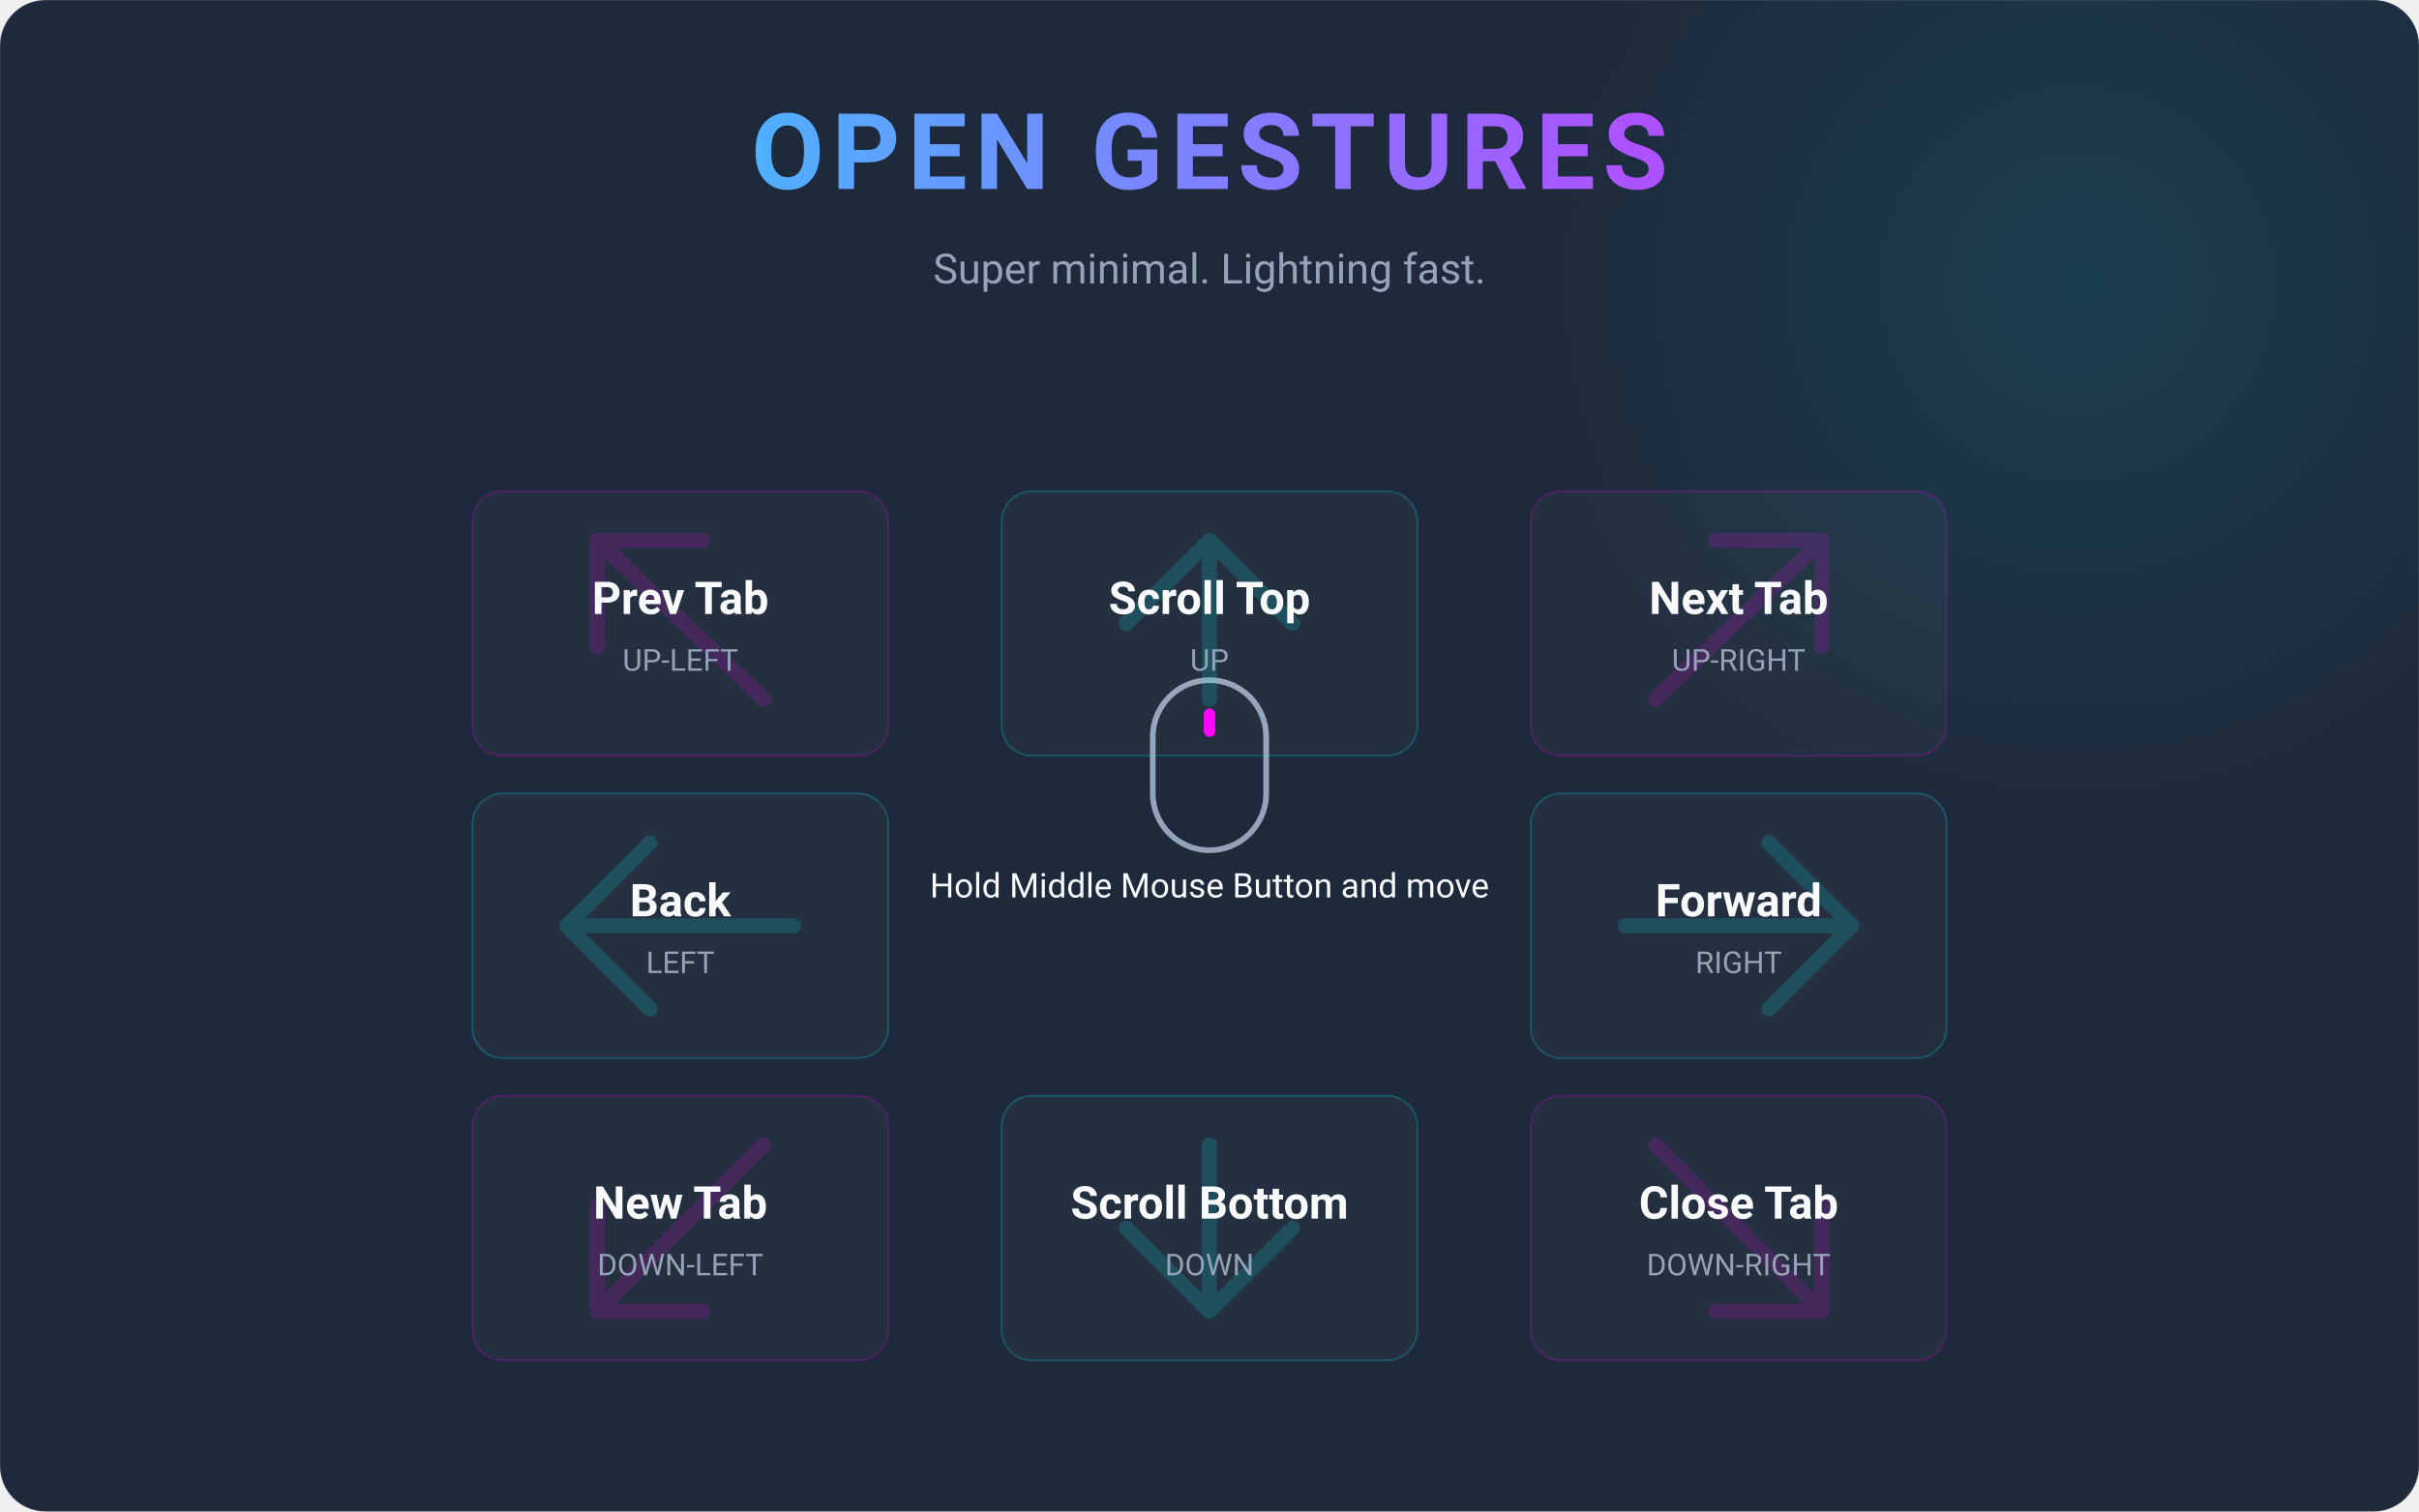
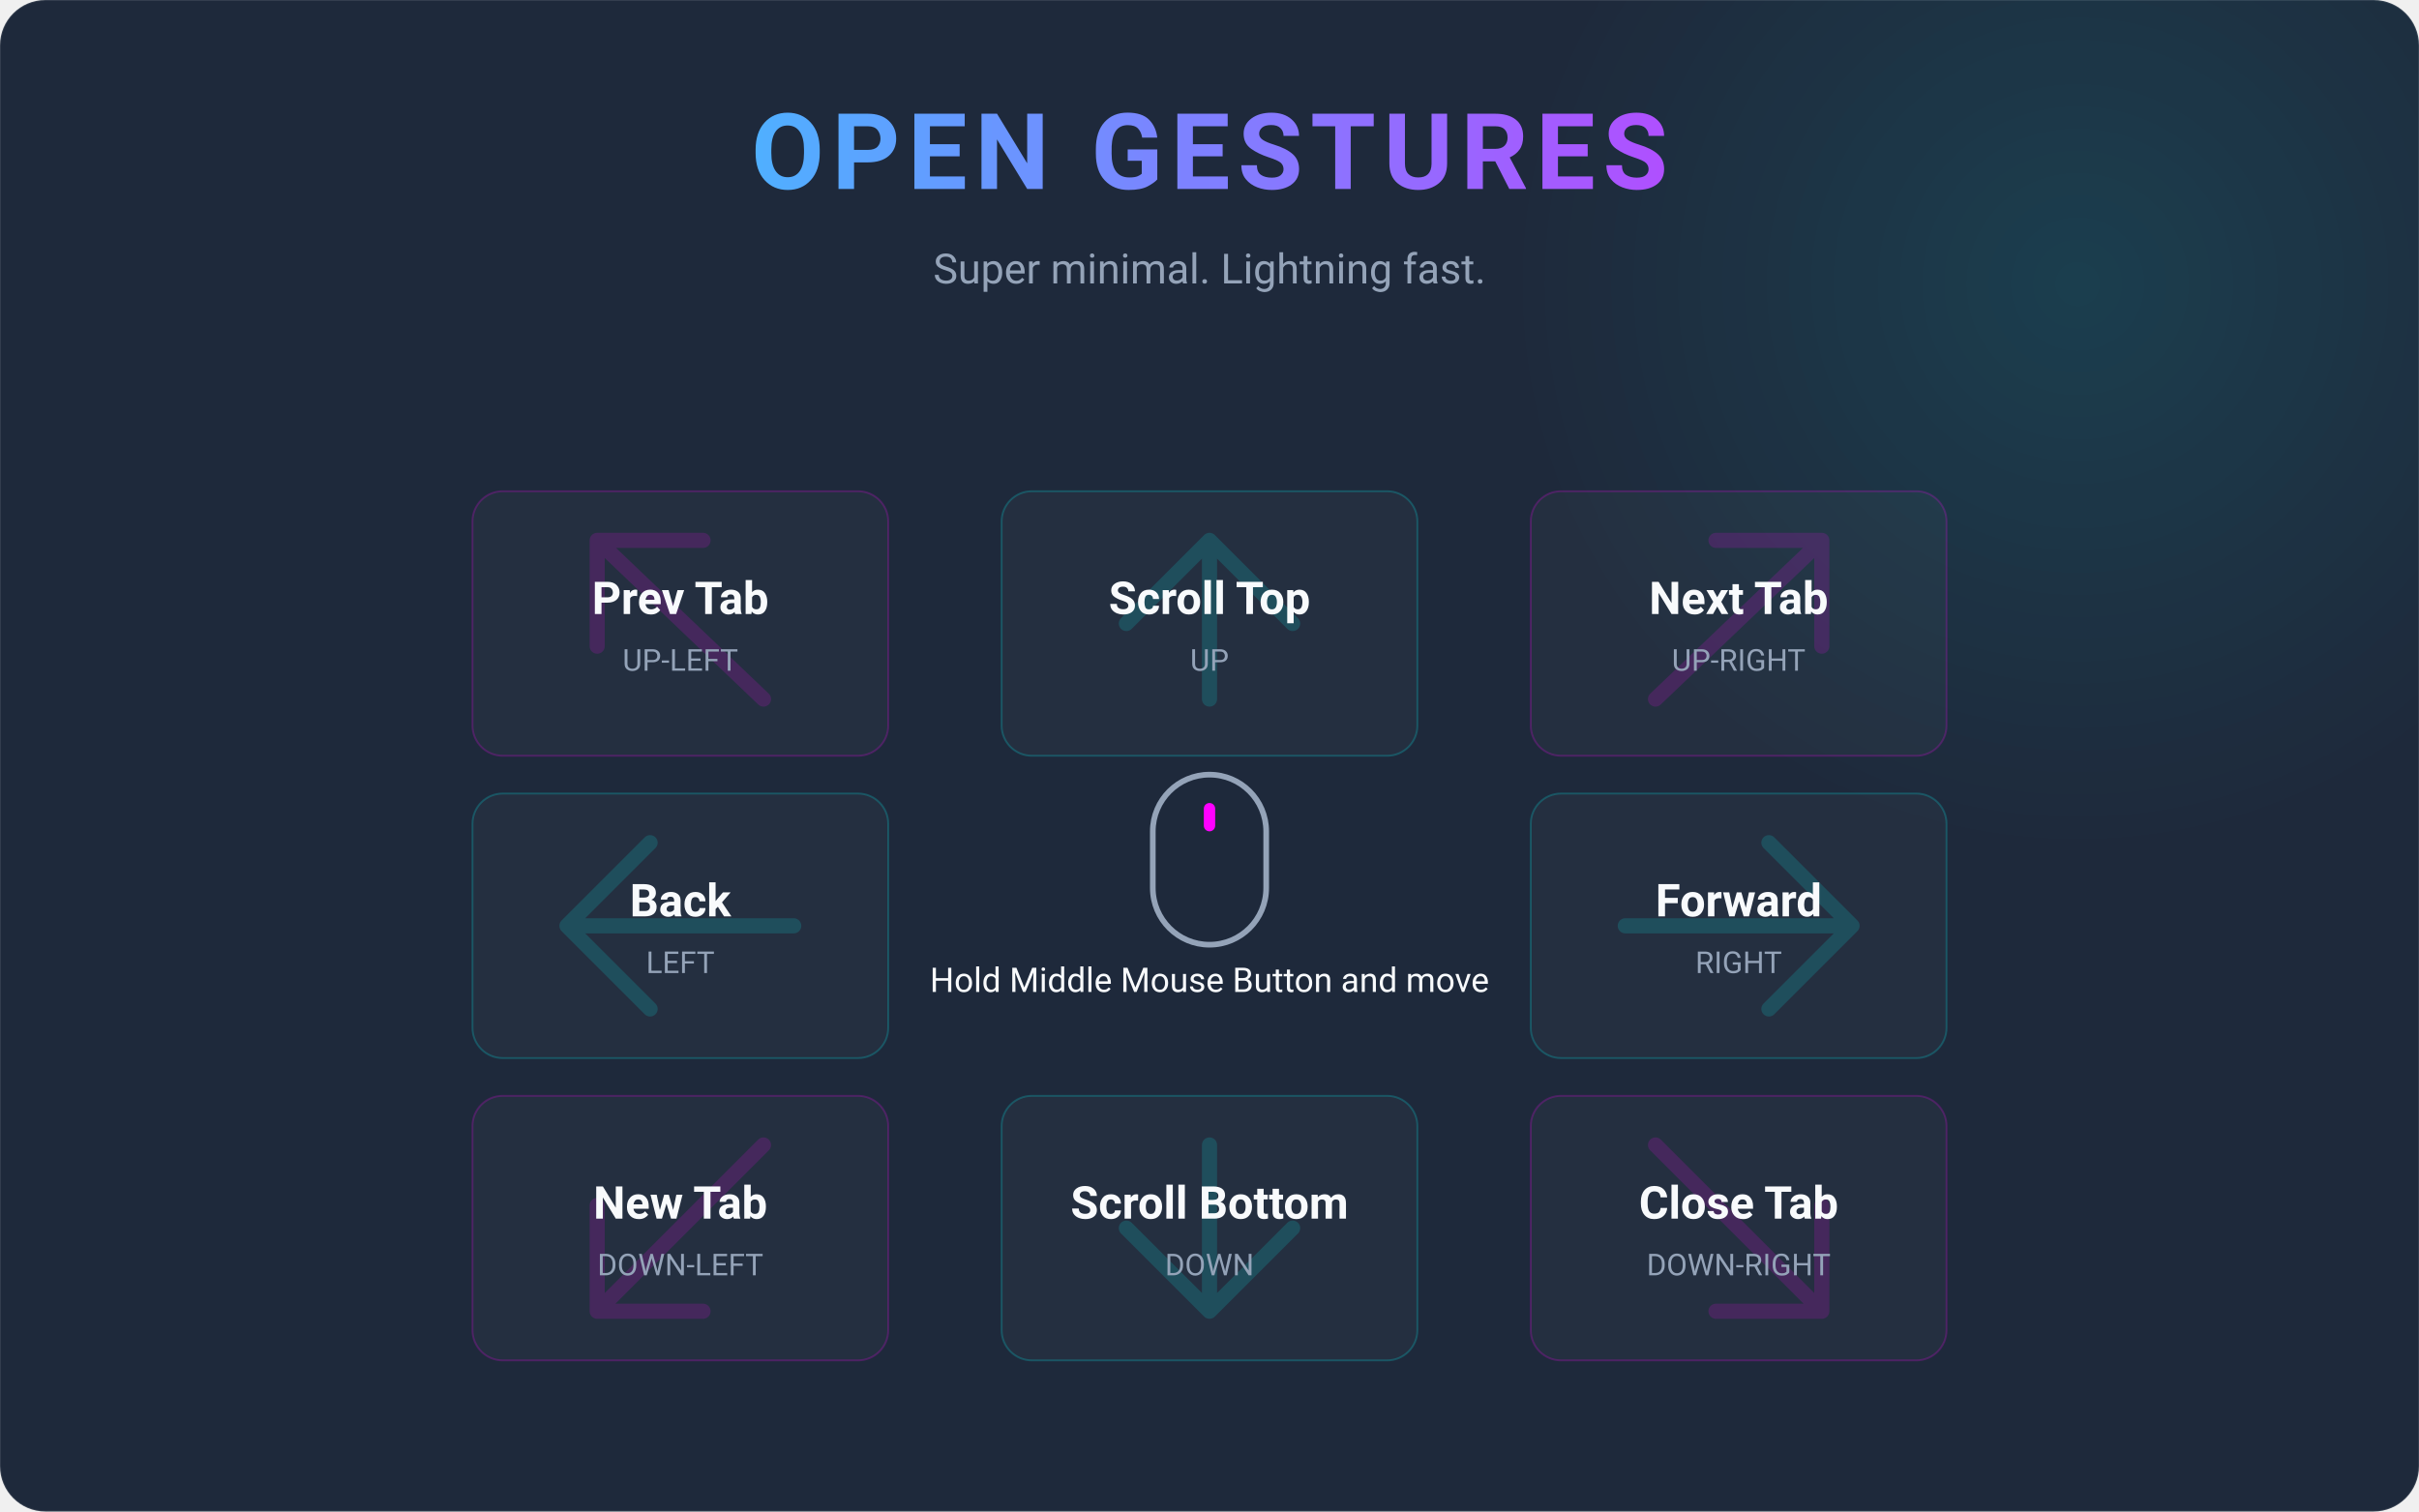
<svg xmlns="http://www.w3.org/2000/svg" width="1280" height="800" viewBox="0 0 1280 800" fill="none">
  <rect width="1280" height="800" rx="24" fill="#1E293B" />
  <rect width="1280" height="800" rx="24" stroke="#FFFFFF" stroke-opacity="0.1" />
  <defs>
    <radialGradient id="glow" cx="0" cy="0" r="1" gradientUnits="userSpaceOnUse" gradientTransform="translate(1100 150) rotate(90) scale(300)">
      <stop stop-color="#00FFFF" stop-opacity="0.1" />
      <stop offset="1" stop-color="#00FFFF" stop-opacity="0" />
    </radialGradient>
    <linearGradient id="titleGradient" x1="0" y1="0" x2="1280" y2="0" gradientUnits="userSpaceOnUse">
      <stop stop-color="#00FFFF" />
      <stop offset="1" stop-color="#FF00FF" />
    </linearGradient>
  </defs>
  <rect width="1280" height="800" rx="24" fill="url(#glow)" />
  <text x="640" y="100" font-family="Segoe UI, Roboto, sans-serif" font-size="56" font-weight="bold" fill="url(#titleGradient)" text-anchor="middle" letter-spacing="4">OPEN GESTURES</text>
  <text x="640" y="150" font-family="Segoe UI, Roboto, sans-serif" font-size="22" fill="#94A3B8" text-anchor="middle">Super minimal. Lightning fast.</text>
-   <g transform="translate(610, 360)">
+   <g transform="translate(610, 410)">
    <rect width="60" height="90" rx="30" stroke="#94A3B8" stroke-width="3" />
    <rect x="27" y="15" width="6" height="15" rx="3" fill="#FF00FF">
      <animate attributeName="opacity" values="0.4;1;0.4" dur="2s" repeatCount="indefinite" />
    </rect>
    <text x="30" y="115" font-family="Segoe UI, Roboto, sans-serif" font-size="18" fill="#F8FAFC" text-anchor="middle">Hold Middle Mouse Button and move</text>
  </g>
  <g transform="translate(250, 260)">
    <rect width="220" height="140" rx="16" fill="white" fill-opacity="0.03" stroke="#FF00FF" stroke-opacity="0.2" />
    <g transform="translate(22, 14) scale(0.8)">
      <path d="M165 120L55 15M55 15V85M55 15H125" stroke="#FF00FF" stroke-width="10" stroke-opacity="0.15" stroke-linecap="round" stroke-linejoin="round" />
    </g>
    <text x="110" y="65" font-family="Segoe UI, Roboto, sans-serif" font-size="24" font-weight="bold" fill="#F8FAFC" text-anchor="middle">Prev Tab</text>
    <text x="110" y="95" font-family="Segoe UI, Roboto, sans-serif" font-size="16" fill="#94A3B8" text-anchor="middle">UP-LEFT</text>
  </g>
  <g transform="translate(530, 260)">
    <rect width="220" height="140" rx="16" fill="white" fill-opacity="0.03" stroke="#00FFFF" stroke-opacity="0.2" />
    <g transform="translate(22, 14) scale(0.8)">
      <path d="M110 120V15M110 15L55 70M110 15L165 70" stroke="#00FFFF" stroke-width="10" stroke-opacity="0.15" stroke-linecap="round" stroke-linejoin="round" />
    </g>
    <text x="110" y="65" font-family="Segoe UI, Roboto, sans-serif" font-size="24" font-weight="bold" fill="#F8FAFC" text-anchor="middle">Scroll Top</text>
    <text x="110" y="95" font-family="Segoe UI, Roboto, sans-serif" font-size="16" fill="#94A3B8" text-anchor="middle">UP</text>
  </g>
  <g transform="translate(810, 260)">
    <rect width="220" height="140" rx="16" fill="white" fill-opacity="0.03" stroke="#FF00FF" stroke-opacity="0.2" />
    <g transform="translate(22, 14) scale(0.8)">
      <path d="M55 120L165 15M165 15H95M165 15V85" stroke="#FF00FF" stroke-width="10" stroke-opacity="0.15" stroke-linecap="round" stroke-linejoin="round" />
    </g>
    <text x="110" y="65" font-family="Segoe UI, Roboto, sans-serif" font-size="24" font-weight="bold" fill="#F8FAFC" text-anchor="middle">Next Tab</text>
    <text x="110" y="95" font-family="Segoe UI, Roboto, sans-serif" font-size="16" fill="#94A3B8" text-anchor="middle">UP-RIGHT</text>
  </g>
  <g transform="translate(250, 420)">
    <rect width="220" height="140" rx="16" fill="white" fill-opacity="0.03" stroke="#00FFFF" stroke-opacity="0.2" />
    <g transform="translate(22, 14) scale(0.8)">
      <path d="M185 70H35M35 70L90 125M35 70L90 15" stroke="#00FFFF" stroke-width="10" stroke-opacity="0.15" stroke-linecap="round" stroke-linejoin="round" />
    </g>
    <text x="110" y="65" font-family="Segoe UI, Roboto, sans-serif" font-size="24" font-weight="bold" fill="#F8FAFC" text-anchor="middle">Back</text>
    <text x="110" y="95" font-family="Segoe UI, Roboto, sans-serif" font-size="16" fill="#94A3B8" text-anchor="middle">LEFT</text>
  </g>
  <g transform="translate(810, 420)">
    <rect width="220" height="140" rx="16" fill="white" fill-opacity="0.03" stroke="#00FFFF" stroke-opacity="0.2" />
    <g transform="translate(22, 14) scale(0.8)">
      <path d="M35 70H185M185 70L130 15M185 70L130 125" stroke="#00FFFF" stroke-width="10" stroke-opacity="0.15" stroke-linecap="round" stroke-linejoin="round" />
    </g>
    <text x="110" y="65" font-family="Segoe UI, Roboto, sans-serif" font-size="24" font-weight="bold" fill="#F8FAFC" text-anchor="middle">Forward</text>
    <text x="110" y="95" font-family="Segoe UI, Roboto, sans-serif" font-size="16" fill="#94A3B8" text-anchor="middle">RIGHT</text>
  </g>
  <g transform="translate(250, 580)">
    <rect width="220" height="140" rx="16" fill="white" fill-opacity="0.03" stroke="#FF00FF" stroke-opacity="0.2" />
    <g transform="translate(22, 14) scale(0.8)">
      <path d="M165 15L55 125M55 125H125M55 125V55" stroke="#FF00FF" stroke-width="10" stroke-opacity="0.15" stroke-linecap="round" stroke-linejoin="round" />
    </g>
    <text x="110" y="65" font-family="Segoe UI, Roboto, sans-serif" font-size="24" font-weight="bold" fill="#F8FAFC" text-anchor="middle">New Tab</text>
    <text x="110" y="95" font-family="Segoe UI, Roboto, sans-serif" font-size="16" fill="#94A3B8" text-anchor="middle">DOWN-LEFT</text>
  </g>
  <g transform="translate(530, 580)">
    <rect width="220" height="140" rx="16" fill="white" fill-opacity="0.03" stroke="#00FFFF" stroke-opacity="0.2" />
    <g transform="translate(22, 14) scale(0.8)">
      <path d="M110 15V125M110 125L165 70M110 125L55 70" stroke="#00FFFF" stroke-width="10" stroke-opacity="0.15" stroke-linecap="round" stroke-linejoin="round" />
    </g>
    <text x="110" y="65" font-family="Segoe UI, Roboto, sans-serif" font-size="24" font-weight="bold" fill="#F8FAFC" text-anchor="middle">Scroll Bottom</text>
    <text x="110" y="95" font-family="Segoe UI, Roboto, sans-serif" font-size="16" fill="#94A3B8" text-anchor="middle">DOWN</text>
  </g>
  <g transform="translate(810, 580)">
    <rect width="220" height="140" rx="16" fill="white" fill-opacity="0.03" stroke="#FF00FF" stroke-opacity="0.2" />
    <g transform="translate(22, 14) scale(0.8)">
      <path d="M55 15L165 125M165 125V55M165 125H95" stroke="#FF00FF" stroke-width="10" stroke-opacity="0.15" stroke-linecap="round" stroke-linejoin="round" />
    </g>
    <text x="110" y="65" font-family="Segoe UI, Roboto, sans-serif" font-size="24" font-weight="bold" fill="#F8FAFC" text-anchor="middle">Close Tab</text>
    <text x="110" y="95" font-family="Segoe UI, Roboto, sans-serif" font-size="16" fill="#94A3B8" text-anchor="middle">DOWN-RIGHT</text>
  </g>
</svg>
